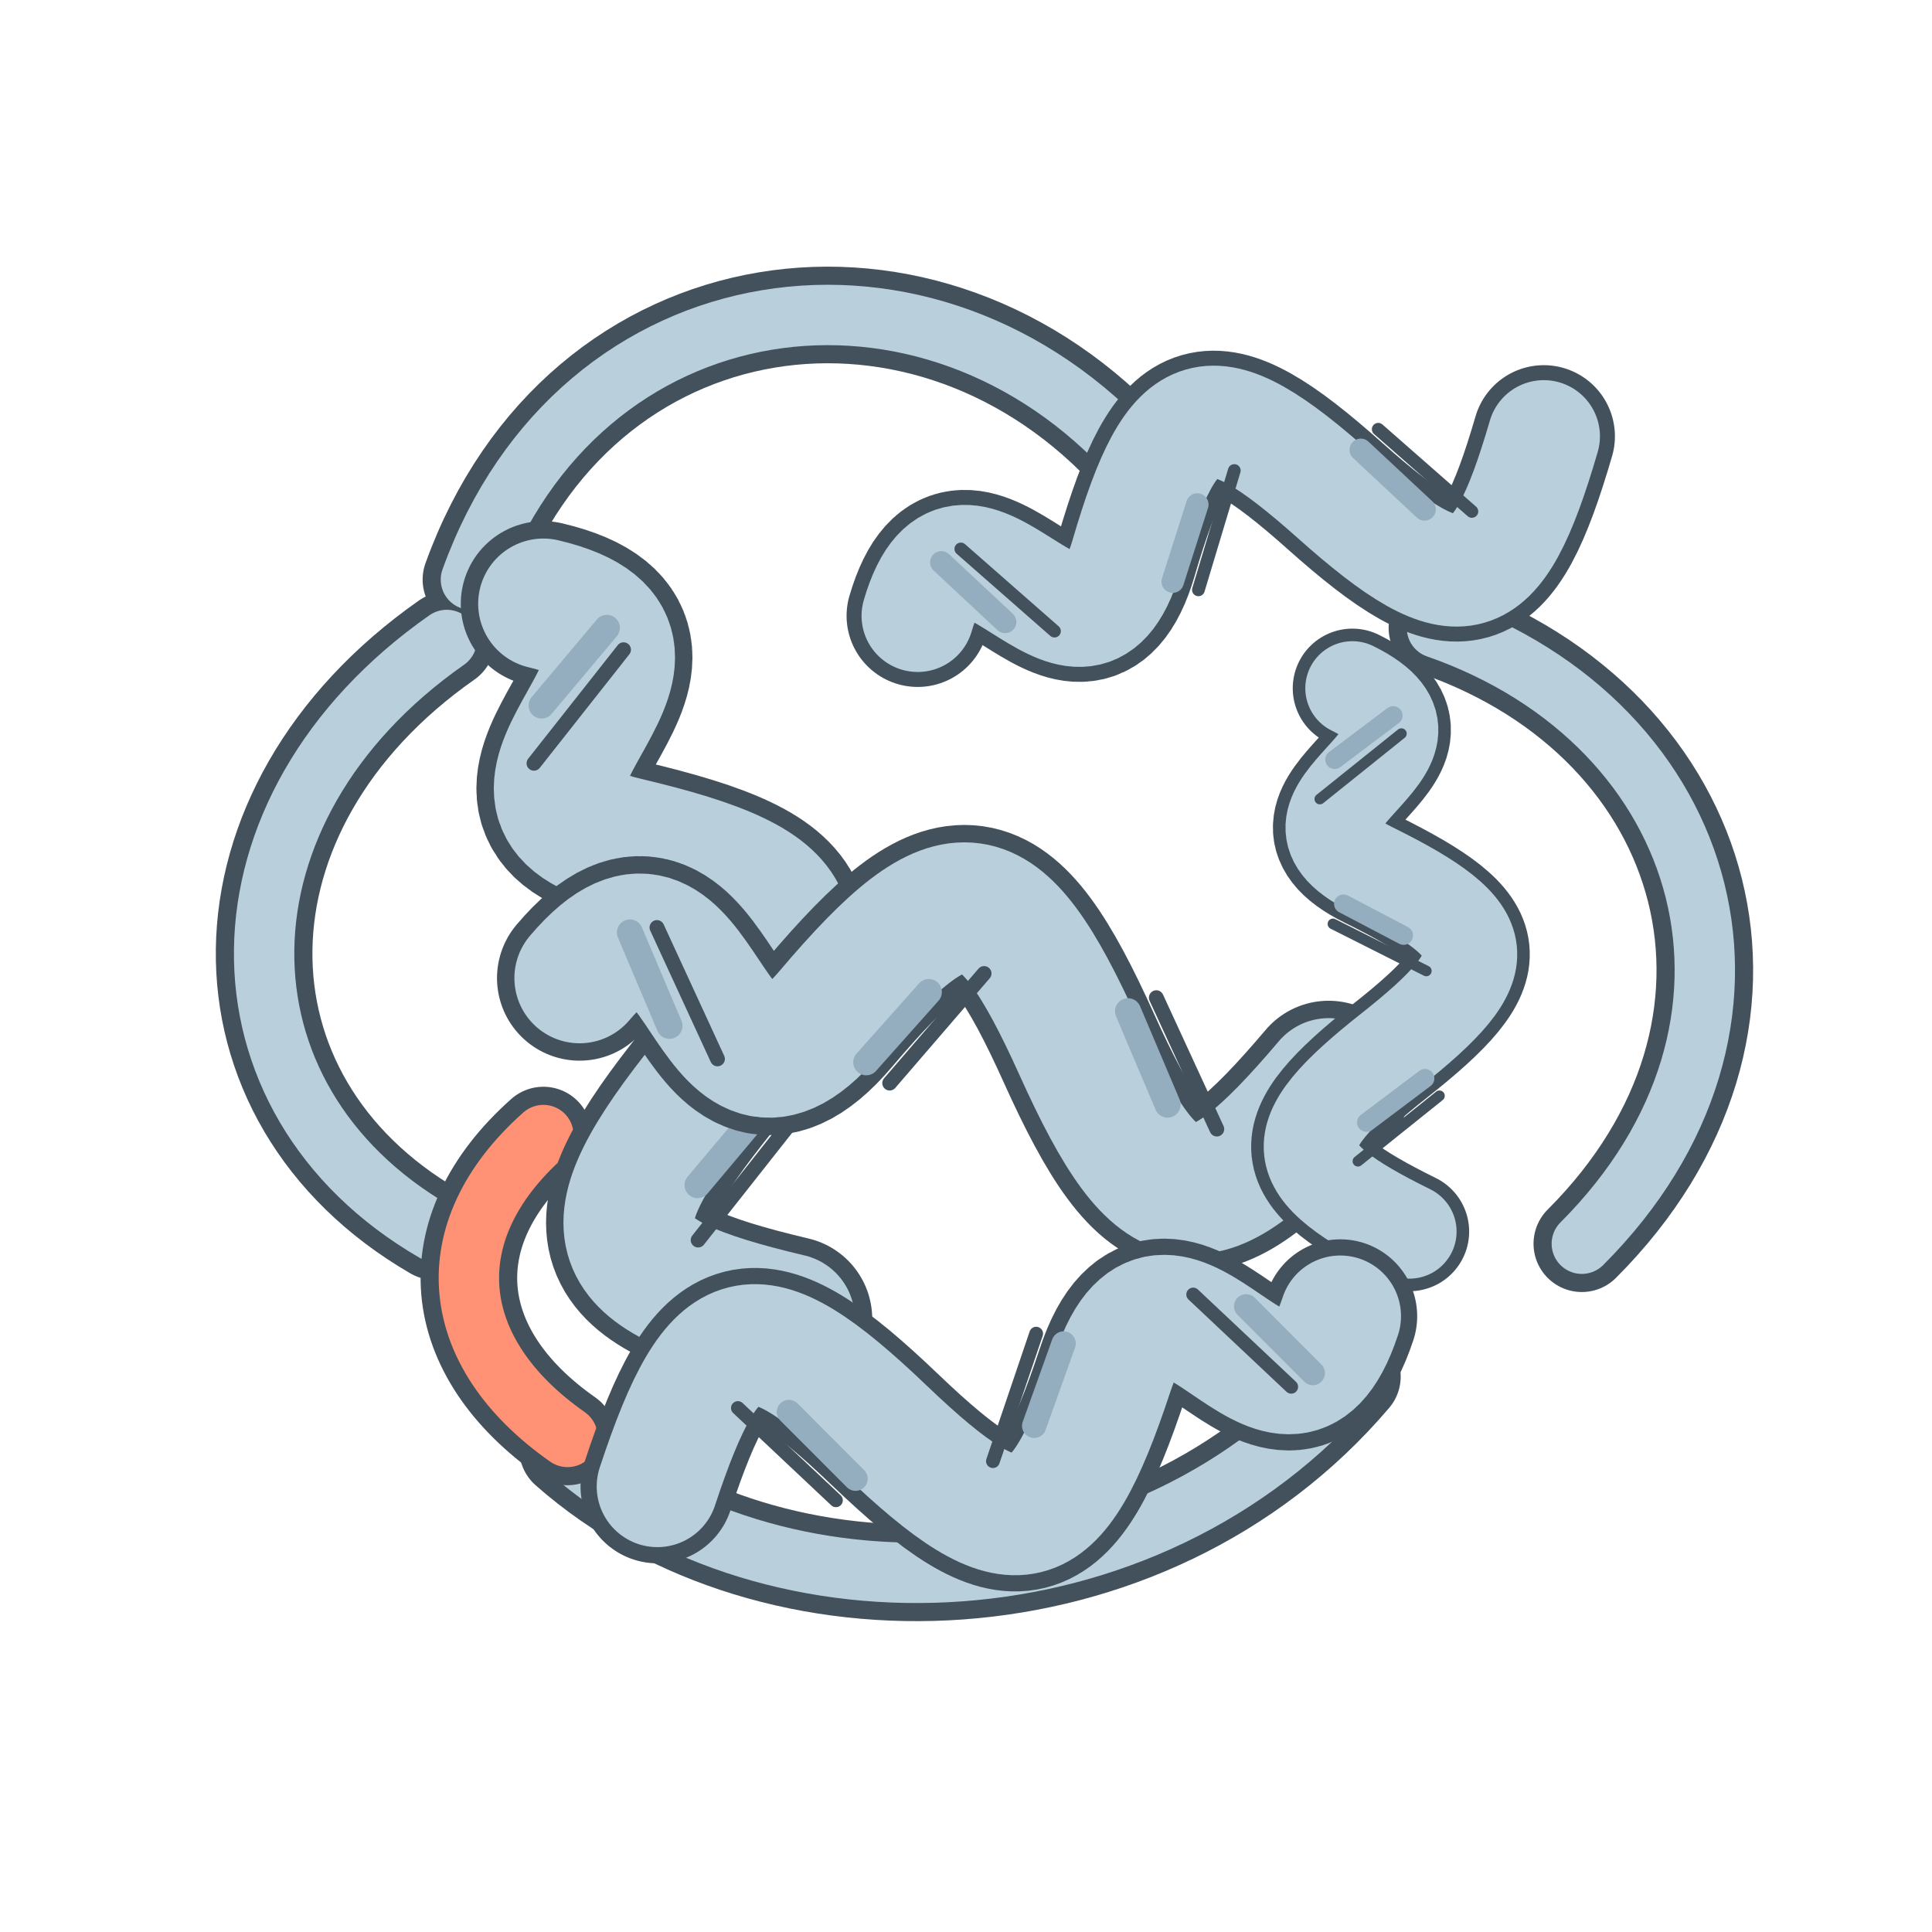
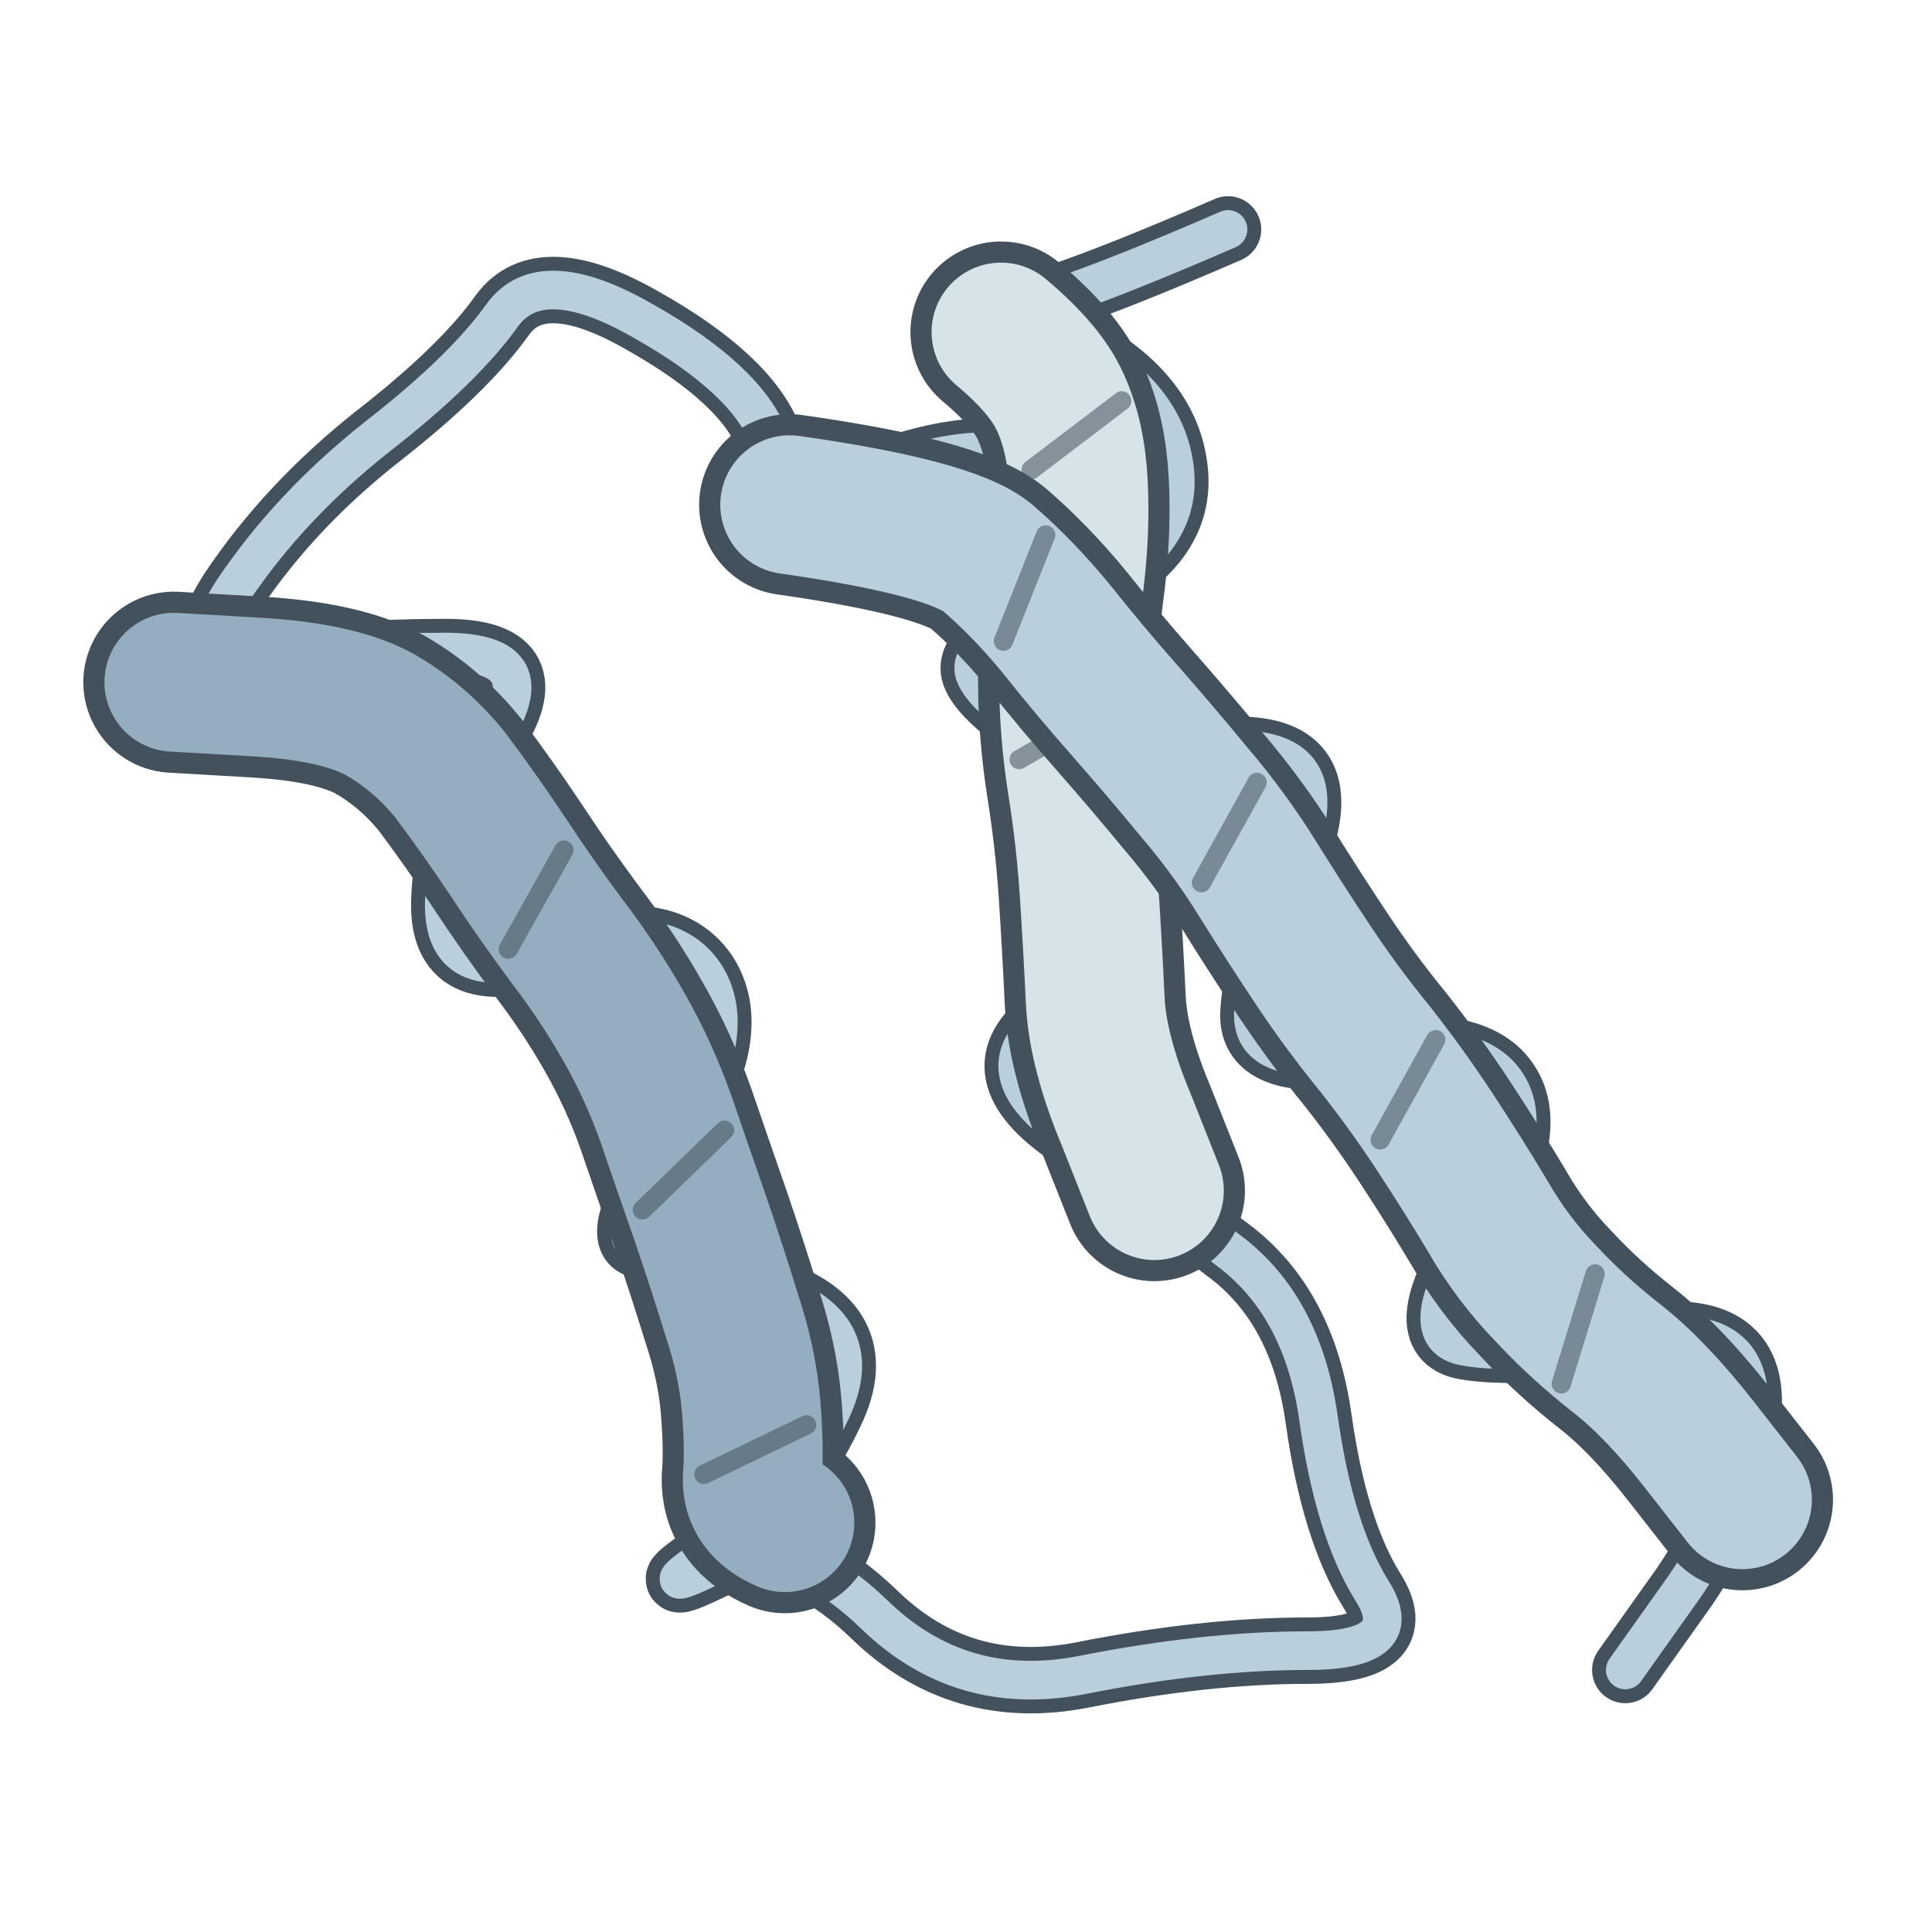
<svg xmlns="http://www.w3.org/2000/svg" width="160" height="160" viewBox="0 0 160 160" aria-hidden="true" focusable="false">
-   <defs>
-     <g id="ribbon" fill="none" stroke-linecap="round" stroke-linejoin="round">
-       <path d="M0 0c12-19 17 19 29 0s17-19 29 0 17 19 29 0" stroke="#42515c" stroke-width="19" />
-       <path d="M0 0c12-19 17 19 29 0s17-19 29 0 17 19 29 0" stroke="#b9d0dc" stroke-width="15" />
-       <path d="M8-7l9 14M37 7l9-14M66-7l9 14" stroke="#42515c" stroke-width="1.7" />
-       <path d="M5-6l6 10M34 5l6-9M63-5l6 10" stroke="#95aebf" stroke-width="3" />
-     </g>
-   </defs>
-   <g fill="none" stroke-linecap="round" stroke-linejoin="round">
-     <path d="M39 48C48 23 77 19 94 38M119 52c23 8 30 33 12 51M112 114c-17 20-48 21-65 6M36 102C17 91 17 67 37 53" stroke="#42515c" stroke-width="8" />
-     <path d="M39 48C48 23 77 19 94 38M119 52c23 8 30 33 12 51M112 114c-17 20-48 21-65 6M36 102C17 91 17 67 37 53" stroke="#b9d0dc" stroke-width="5" />
-     <path d="M47 119c-10-7-11-17-2-25" stroke="#42515c" stroke-width="8" />
-     <path d="M47 119c-10-7-11-17-2-25" stroke="#ff9274" stroke-width="5" />
-   </g>
-   <use href="#ribbon" transform="translate(45 50) rotate(71) scale(.72)" />
-   <use href="#ribbon" transform="translate(76 51) rotate(-16) scale(.62)" />
-   <use href="#ribbon" transform="translate(48 81) rotate(8) scale(.72)" />
-   <use href="#ribbon" transform="translate(112 57) rotate(84) scale(.52)" />
-   <use href="#ribbon" transform="translate(111 109) rotate(166) scale(.67)" />
+   <path d="M101.7,19.0 Q83.3,27.0 81.8,25.6 Q80.2,24.2 88.5,28.4 Q96.7,32.5 97.3,39.1 Q97.9,45.6 88.7,49.5 Q79.5,53.4 80.8,56.0 Q82.0,58.7 90.4,63.3 Q98.8,67.9 96.2,73.9 Q93.5,79.9 87.2,84.1 Q80.9,88.4 88.2,93.6 Q95.6,98.9 101.8,103.6 Q107.9,108.2 109.2,117.5 Q110.5,126.7 113.6,131.7 Q116.8,136.7 108.3,136.7 Q99.8,136.7 89.7,138.7 Q79.6,140.7 72.4,133.7 Q65.1,126.7 59.2,129.6 Q53.2,132.5 59.3,128.4 Q65.3,124.3 68.8,116.9 Q72.3,109.6 63.5,106.8 Q54.6,103.9 52.7,103.0 Q50.8,102.1 56.1,93.7 Q61.5,85.4 58.3,80.6 Q55.0,75.9 45.8,78.9 Q36.5,82.0 36.8,74.5 Q37.1,67.0 41.1,60.5 Q45.1,54.0 36.9,54.0 Q28.7,54.0 21.7,55.0 Q14.7,56.0 19.3,48.9 Q24.0,41.9 31.2,36.2 Q38.4,30.6 41.6,26.1 Q44.8,21.7 53.3,26.6 Q61.8,31.4 63.7,36.3 Q65.5,41.2 75.1,38.5 Q84.7,35.7 87.0,40.1 Q89.3,44.5 86.1,53.6 Q82.9,62.7 89.0,62.2 Q95.1,61.8 102.9,62.1 Q110.7,62.3 107.3,70.9 Q104.0,79.4 103.8,84.0 Q103.7,88.6 113.0,87.2 Q122.3,85.8 124.8,89.8 Q127.4,93.8 122.1,102.3 Q116.8,110.7 121.3,111.5 Q125.7,112.3 135.5,110.8 Q145.3,109.2 144.8,116.8 Q144.3,124.4 139.5,131.4 Q134.6,138.3 134.6,138.3" fill="none" stroke="#42515c" stroke-width="5.5" stroke-linecap="round" stroke-linejoin="round" />
+   <path d="M101.7,19.0 Q83.3,27.0 81.8,25.6 Q80.2,24.2 88.5,28.4 Q96.7,32.5 97.3,39.1 Q97.9,45.6 88.7,49.5 Q79.5,53.4 80.8,56.0 Q82.0,58.7 90.4,63.3 Q98.8,67.9 96.2,73.9 Q93.5,79.9 87.2,84.1 Q80.9,88.4 88.2,93.6 Q95.6,98.9 101.8,103.6 Q107.9,108.2 109.2,117.5 Q110.5,126.7 113.6,131.7 Q116.8,136.7 108.3,136.7 Q99.8,136.7 89.7,138.7 Q79.6,140.7 72.4,133.7 Q65.1,126.7 59.2,129.6 Q53.2,132.5 59.3,128.4 Q65.3,124.3 68.8,116.9 Q72.3,109.6 63.5,106.8 Q54.6,103.9 52.7,103.0 Q50.8,102.1 56.1,93.7 Q61.5,85.4 58.3,80.6 Q55.0,75.9 45.8,78.9 Q36.5,82.0 36.8,74.5 Q37.1,67.0 41.1,60.5 Q45.1,54.0 36.9,54.0 Q28.7,54.0 21.7,55.0 Q14.7,56.0 19.3,48.9 Q24.0,41.9 31.2,36.2 Q38.4,30.6 41.6,26.1 Q44.8,21.7 53.3,26.6 Q61.8,31.4 63.7,36.3 Q65.5,41.2 75.1,38.5 Q84.7,35.7 87.0,40.1 Q89.3,44.5 86.1,53.6 Q82.9,62.7 89.0,62.2 Q95.1,61.8 102.9,62.1 Q110.7,62.3 107.3,70.9 Q104.0,79.4 103.8,84.0 Q103.7,88.6 113.0,87.2 Q122.3,85.8 124.8,89.8 Q127.4,93.8 122.1,102.3 Q116.8,110.7 121.3,111.5 Q125.7,112.3 135.5,110.8 Q145.3,109.2 144.8,116.8 Q144.3,124.4 139.5,131.4 Q134.6,138.3 134.6,138.3" fill="none" stroke="#b9d0dc" stroke-width="3.2" stroke-linecap="round" stroke-linejoin="round" />
+   <path d="M82.9,27.5 Q86.6,30.6 87.8,33.3 Q89.1,36.1 89.3,40.0 Q89.5,43.8 89.0,48.0 Q88.4,52.2 88.5,56.4 Q88.5,60.6 89.2,65.0 Q89.9,69.4 90.2,73.9 Q90.5,78.5 90.7,82.8 Q90.9,87.1 93.3,92.8 Q95.6,98.6 95.6,98.6" fill="none" stroke="#42515c" stroke-width="15" stroke-linecap="round" stroke-linejoin="round" />
+   <path d="M82.9,27.5 Q86.6,30.6 87.8,33.3 Q89.1,36.1 89.3,40.0 Q89.5,43.8 89.0,48.0 Q88.4,52.2 88.5,56.4 Q88.5,60.6 89.2,65.0 Q89.9,69.4 90.2,73.9 Q90.5,78.5 90.7,82.8 Q90.9,87.1 93.3,92.8 Q95.6,98.6 95.6,98.6" fill="none" stroke="#d6e3e9" stroke-width="11.5" stroke-linecap="round" stroke-linejoin="round" />
+   <path d="M92.9,33.2L85.4,38.9" fill="none" stroke="#42515c" stroke-opacity=".55" stroke-width="1.6" stroke-linecap="round" />
+   <path d="M92.6,58.2L84.4,62.9" fill="none" stroke="#42515c" stroke-opacity=".55" stroke-width="1.6" stroke-linecap="round" />
+   <path d="M65.0,126.1 Q62.2,124.9 62.3,122.4 Q62.5,120.0 62.2,116.4 Q61.9,112.8 60.6,108.9 Q59.4,105.0 58.0,100.9 Q56.6,96.9 55.2,92.8 Q53.8,88.8 51.7,85.1 Q49.6,81.4 47.0,78.0 Q44.4,74.5 42.1,71.0 Q39.7,67.4 37.3,64.2 Q34.8,61.1 31.5,59.2 Q28.1,57.3 21.3,56.9 Q14.4,56.5 14.4,56.5" fill="none" stroke="#42515c" stroke-width="15" stroke-linecap="round" stroke-linejoin="round" />
+   <path d="M65.0,126.1 Q62.2,124.9 62.3,122.4 Q62.5,120.0 62.2,116.4 Q61.9,112.8 60.6,108.9 Q59.4,105.0 58.0,100.9 Q56.6,96.9 55.2,92.8 Q53.8,88.8 51.7,85.1 Q49.6,81.4 47.0,78.0 Q44.4,74.5 42.1,71.0 Q39.7,67.4 37.3,64.2 Q34.8,61.1 31.5,59.2 Q28.1,57.3 21.3,56.9 Q14.4,56.5 14.4,56.5" fill="none" stroke="#95aebf" stroke-width="11.5" stroke-linecap="round" stroke-linejoin="round" />
+   <path d="M58.3,122.1L66.8,118.0" fill="none" stroke="#42515c" stroke-opacity=".55" stroke-width="1.6" stroke-linecap="round" />
+   <path d="M53.2,100.2L60.0,93.6" fill="none" stroke="#42515c" stroke-opacity=".55" stroke-width="1.6" stroke-linecap="round" />
+   <path d="M42.1,78.6L46.7,70.4" fill="none" stroke="#42515c" stroke-opacity=".55" stroke-width="1.6" stroke-linecap="round" />
+   <path d="M65.4,41.8 Q78.8,43.7 81.8,46.2 Q84.8,48.8 87.5,52.1 Q90.2,55.5 93.2,58.9 Q96.1,62.2 98.9,65.6 Q101.8,69.0 104.1,72.7 Q106.4,76.4 108.8,80.0 Q111.2,83.6 113.9,86.9 Q116.5,90.2 118.8,93.7 Q121.1,97.2 123.2,100.7 Q125.2,104.2 128.0,107.1 Q130.7,110.0 133.9,112.5 Q137.1,115.0 140.7,119.6 Q144.3,124.2 144.3,124.2" fill="none" stroke="#42515c" stroke-width="15" stroke-linecap="round" stroke-linejoin="round" />
+   <path d="M65.4,41.8 Q78.8,43.7 81.8,46.2 Q84.8,48.8 87.5,52.1 Q90.2,55.5 93.2,58.9 Q96.1,62.2 98.9,65.6 Q101.8,69.0 104.1,72.7 Q106.4,76.4 108.8,80.0 Q111.2,83.6 113.9,86.9 Q116.5,90.2 118.8,93.7 Q121.1,97.2 123.2,100.7 Q125.2,104.2 128.0,107.1 Q130.7,110.0 133.9,112.5 Q137.1,115.0 140.7,119.6 Q144.3,124.2 144.3,124.2" fill="none" stroke="#b9d0dc" stroke-width="11.5" stroke-linecap="round" stroke-linejoin="round" />
+   <path d="M86.6,44.3L83.1,53.1" fill="none" stroke="#42515c" stroke-opacity=".55" stroke-width="1.6" stroke-linecap="round" />
+   <path d="M104.1,64.8L99.5,73.1" fill="none" stroke="#42515c" stroke-opacity=".55" stroke-width="1.6" stroke-linecap="round" />
+   <path d="M118.9,86.1L114.3,94.4" fill="none" stroke="#42515c" stroke-opacity=".55" stroke-width="1.6" stroke-linecap="round" />
+   <path d="M132.1,105.5L129.3,114.6" fill="none" stroke="#42515c" stroke-opacity=".55" stroke-width="1.6" stroke-linecap="round" />
</svg>
